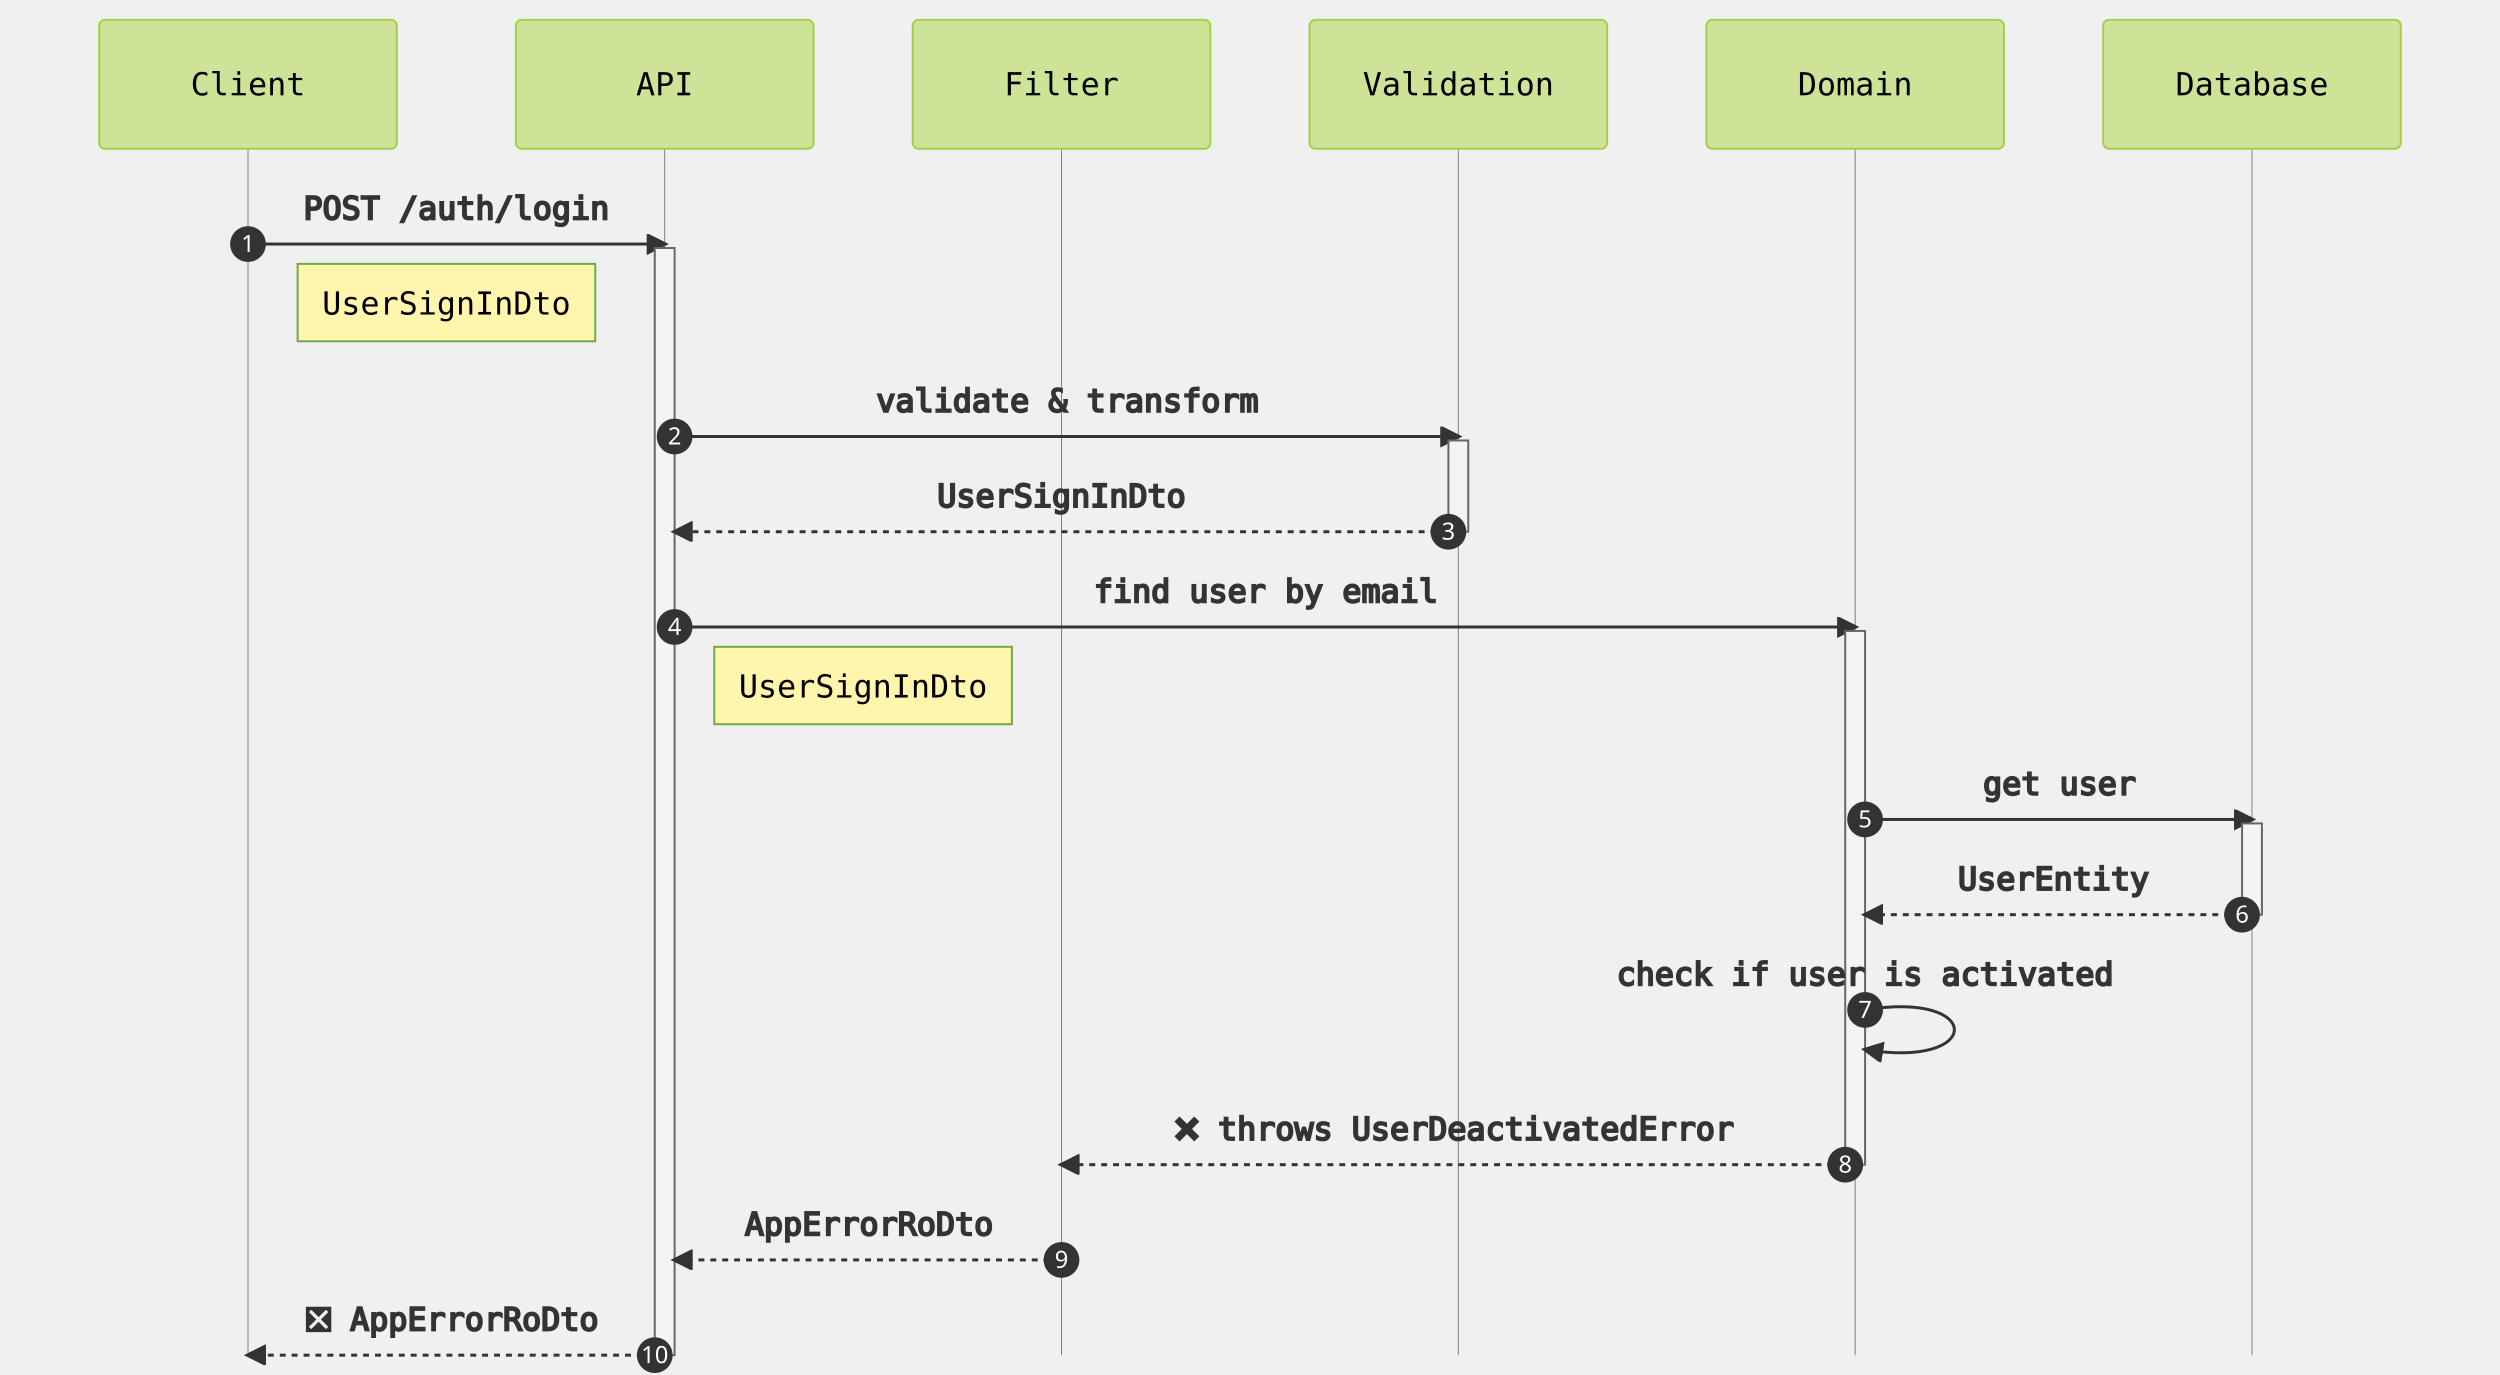
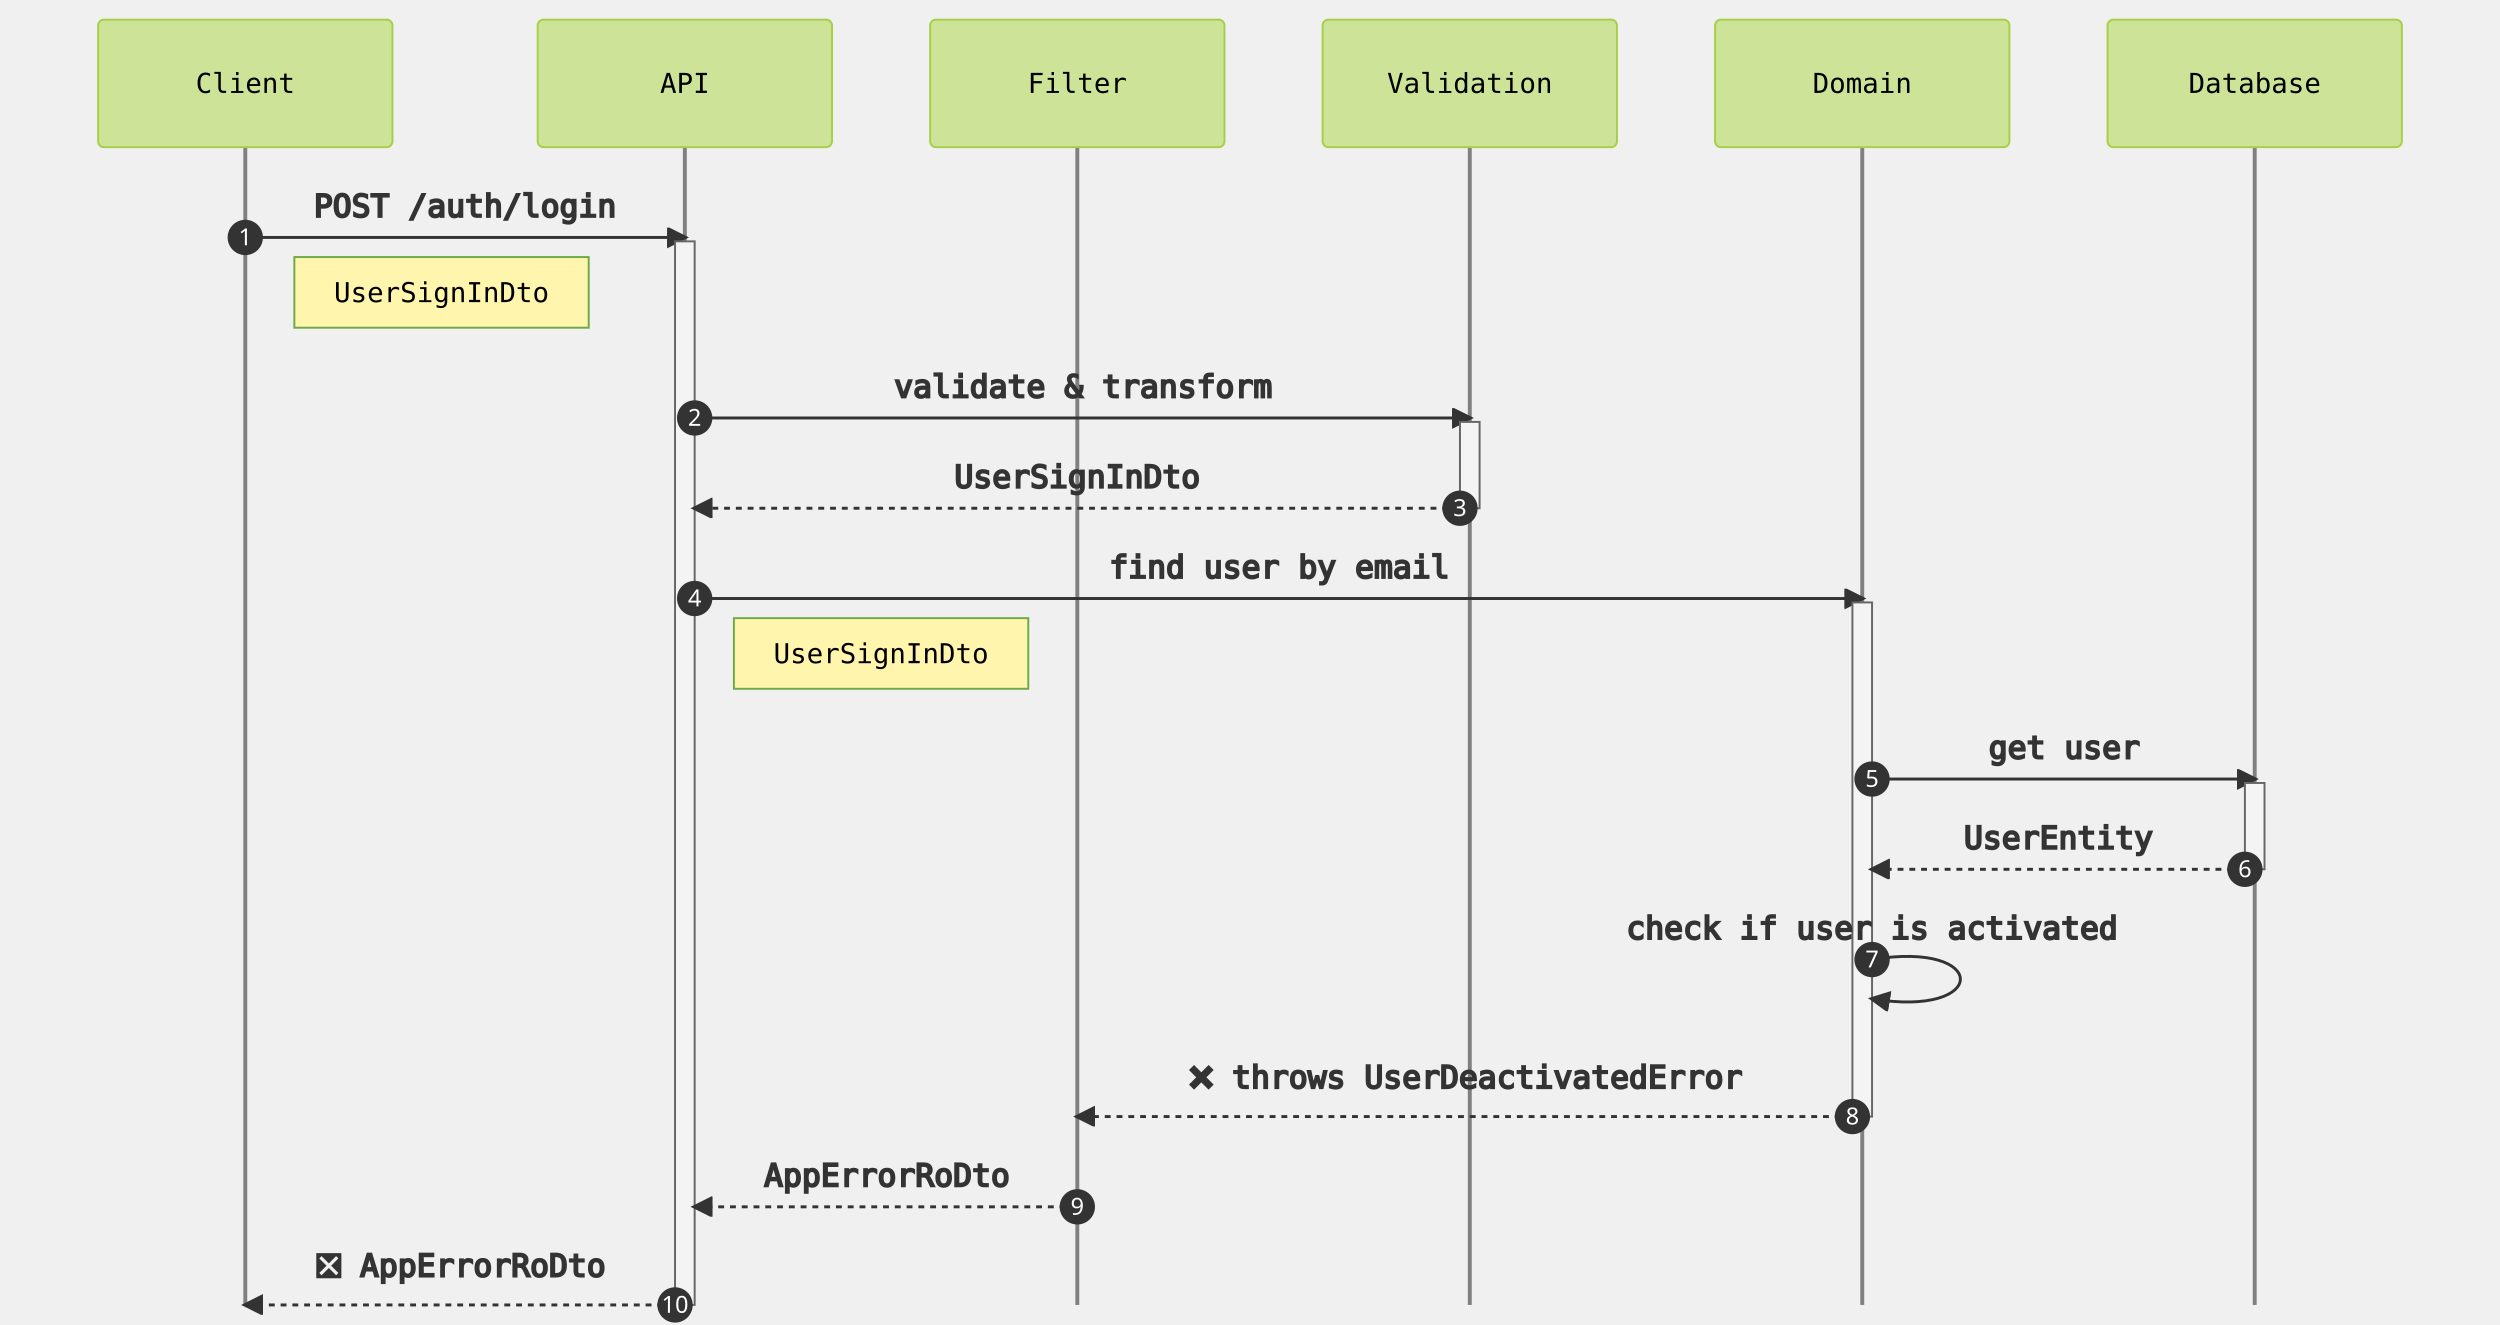
- <svg xmlns="http://www.w3.org/2000/svg" id="mermaid-1614482794141" width="100%" height="693" style="max-width: 1260px;" viewBox="-50 -10 1260 693">
-   <style>#mermaid-1614482794141{font-family:"trebuchet ms",verdana,arial,sans-serif;font-size:16px;fill:#000000;}#mermaid-1614482794141 .error-icon{fill:#552222;}#mermaid-1614482794141 .error-text{fill:#552222;stroke:#552222;}#mermaid-1614482794141 .edge-thickness-normal{stroke-width:2px;}#mermaid-1614482794141 .edge-thickness-thick{stroke-width:3.5px;}#mermaid-1614482794141 .edge-pattern-solid{stroke-dasharray:0;}#mermaid-1614482794141 .edge-pattern-dashed{stroke-dasharray:3;}#mermaid-1614482794141 .edge-pattern-dotted{stroke-dasharray:2;}#mermaid-1614482794141 .marker{fill:#000000;stroke:#000000;}#mermaid-1614482794141 .marker.cross{stroke:#000000;}#mermaid-1614482794141 svg{font-family:"trebuchet ms",verdana,arial,sans-serif;font-size:16px;}#mermaid-1614482794141 .actor{stroke:hsl(78.158,58.462%,54.51%);fill:#cde498;}#mermaid-1614482794141 text.actor &gt; tspan{fill:black;stroke:none;}#mermaid-1614482794141 .actor-line{stroke:grey;}#mermaid-1614482794141 .messageLine0{stroke-width:1.5;stroke-dasharray:none;stroke:#333;}#mermaid-1614482794141 .messageLine1{stroke-width:1.5;stroke-dasharray:2,2;stroke:#333;}#mermaid-1614482794141 #arrowhead path{fill:#333;stroke:#333;}#mermaid-1614482794141 .sequenceNumber{fill:white;}#mermaid-1614482794141 #sequencenumber{fill:#333;}#mermaid-1614482794141 #crosshead path{fill:#333;stroke:#333;}#mermaid-1614482794141 .messageText{fill:#333;stroke:#333;}#mermaid-1614482794141 .labelBox{stroke:#326932;fill:#cde498;}#mermaid-1614482794141 .labelText,#mermaid-1614482794141 .labelText &gt; tspan{fill:black;stroke:none;}#mermaid-1614482794141 .loopText,#mermaid-1614482794141 .loopText &gt; tspan{fill:black;stroke:none;}#mermaid-1614482794141 .loopLine{stroke-width:2px;stroke-dasharray:2,2;stroke:#326932;fill:#326932;}#mermaid-1614482794141 .note{stroke:#6eaa49;fill:#fff5ad;}#mermaid-1614482794141 .noteText,#mermaid-1614482794141 .noteText &gt; tspan{fill:black;stroke:none;}#mermaid-1614482794141 .activation0{fill:#f4f4f4;stroke:#666;}#mermaid-1614482794141 .activation1{fill:#f4f4f4;stroke:#666;}#mermaid-1614482794141 .activation2{fill:#f4f4f4;stroke:#666;}#mermaid-1614482794141:root{--mermaid-font-family:"trebuchet ms",verdana,arial,sans-serif;}#mermaid-1614482794141 sequence{fill:apa;}</style>
+ <svg xmlns="http://www.w3.org/2000/svg" id="mermaid-1645375568170" width="100%" height="675" style="max-width: 1274px; background-color: white;" viewBox="-50 -10 1274 675">
+   <style>#mermaid-1645375568170 {font-family:"trebuchet ms",verdana,arial,sans-serif;font-size:16px;fill:#000000;}#mermaid-1645375568170 .error-icon{fill:#552222;}#mermaid-1645375568170 .error-text{fill:#552222;stroke:#552222;}#mermaid-1645375568170 .edge-thickness-normal{stroke-width:2px;}#mermaid-1645375568170 .edge-thickness-thick{stroke-width:3.5px;}#mermaid-1645375568170 .edge-pattern-solid{stroke-dasharray:0;}#mermaid-1645375568170 .edge-pattern-dashed{stroke-dasharray:3;}#mermaid-1645375568170 .edge-pattern-dotted{stroke-dasharray:2;}#mermaid-1645375568170 .marker{fill:#000000;stroke:#000000;}#mermaid-1645375568170 .marker.cross{stroke:#000000;}#mermaid-1645375568170 svg{font-family:"trebuchet ms",verdana,arial,sans-serif;font-size:16px;}#mermaid-1645375568170 .actor{stroke:hsl(78.158, 58.462%, 54.51%);fill:#cde498;}#mermaid-1645375568170 text.actor&gt;tspan{fill:black;stroke:none;}#mermaid-1645375568170 .actor-line{stroke:grey;}#mermaid-1645375568170 .messageLine0{stroke-width:1.5;stroke-dasharray:none;stroke:#333;}#mermaid-1645375568170 .messageLine1{stroke-width:1.5;stroke-dasharray:2,2;stroke:#333;}#mermaid-1645375568170 #arrowhead path{fill:#333;stroke:#333;}#mermaid-1645375568170 .sequenceNumber{fill:white;}#mermaid-1645375568170 #sequencenumber{fill:#333;}#mermaid-1645375568170 #crosshead path{fill:#333;stroke:#333;}#mermaid-1645375568170 .messageText{fill:#333;stroke:#333;}#mermaid-1645375568170 .labelBox{stroke:#326932;fill:#cde498;}#mermaid-1645375568170 .labelText,#mermaid-1645375568170 .labelText&gt;tspan{fill:black;stroke:none;}#mermaid-1645375568170 .loopText,#mermaid-1645375568170 .loopText&gt;tspan{fill:black;stroke:none;}#mermaid-1645375568170 .loopLine{stroke-width:2px;stroke-dasharray:2,2;stroke:#326932;fill:#326932;}#mermaid-1645375568170 .note{stroke:#6eaa49;fill:#fff5ad;}#mermaid-1645375568170 .noteText,#mermaid-1645375568170 .noteText&gt;tspan{fill:black;stroke:none;}#mermaid-1645375568170 .activation0{fill:#f4f4f4;stroke:#666;}#mermaid-1645375568170 .activation1{fill:#f4f4f4;stroke:#666;}#mermaid-1645375568170 .activation2{fill:#f4f4f4;stroke:#666;}#mermaid-1645375568170 .actorPopupMenu{position:absolute;}#mermaid-1645375568170 .actorPopupMenuPanel{position:absolute;fill:#cde498;box-shadow:0px 8px 16px 0px rgba(0,0,0,0.2);filter:drop-shadow(3px 5px 2px rgb(0 0 0 / 0.4));}#mermaid-1645375568170 .actor-man line{stroke:hsl(78.158, 58.462%, 54.51%);fill:#cde498;}#mermaid-1645375568170 .actor-man circle,#mermaid-1645375568170 line{stroke:hsl(78.158, 58.462%, 54.51%);fill:#cde498;stroke-width:2px;}#mermaid-1645375568170 :root{--mermaid-font-family:"trebuchet ms",verdana,arial,sans-serif;}</style>
  <g />
+   <defs>
+     <symbol id="computer" width="24" height="24">
+       <path transform="scale(.5)" d="M2 2v13h20v-13h-20zm18 11h-16v-9h16v9zm-10.228 6l.466-1h3.524l.467 1h-4.457zm14.228 3h-24l2-6h2.104l-1.33 4h18.45l-1.297-4h2.073l2 6zm-5-10h-14v-7h14v7z" />
+     </symbol>
+   </defs>
+   <defs>
+     <symbol id="database" fill-rule="evenodd" clip-rule="evenodd">
+       <path transform="scale(.5)" d="M12.258.001l.256.004.255.005.253.008.251.01.249.012.247.015.246.016.242.019.241.02.239.023.236.024.233.027.231.028.229.031.225.032.223.034.22.036.217.038.214.04.211.041.208.043.205.045.201.046.198.048.194.05.191.051.187.053.183.054.18.056.175.057.172.059.168.06.163.061.16.063.155.064.15.066.074.033.073.033.071.034.07.034.069.035.068.035.067.035.066.035.064.036.064.036.062.036.06.036.06.037.058.037.058.037.055.038.055.038.053.038.052.038.051.039.05.039.048.039.047.039.045.04.044.04.043.04.041.04.04.041.039.041.037.041.036.041.034.041.033.042.032.042.03.042.029.042.027.042.026.043.024.043.023.043.021.043.02.043.018.044.017.043.015.044.013.044.012.044.011.045.009.044.007.045.006.045.004.045.002.045.001.045v17l-.001.045-.002.045-.004.045-.006.045-.007.045-.009.044-.011.045-.012.044-.013.044-.015.044-.017.043-.018.044-.02.043-.021.043-.023.043-.024.043-.026.043-.027.042-.029.042-.03.042-.032.042-.033.042-.034.041-.036.041-.037.041-.039.041-.04.041-.041.04-.043.04-.044.04-.045.04-.047.039-.048.039-.05.039-.051.039-.052.038-.053.038-.055.038-.055.038-.058.037-.058.037-.06.037-.06.036-.062.036-.064.036-.064.036-.066.035-.067.035-.068.035-.069.035-.07.034-.071.034-.073.033-.074.033-.15.066-.155.064-.16.063-.163.061-.168.06-.172.059-.175.057-.18.056-.183.054-.187.053-.191.051-.194.05-.198.048-.201.046-.205.045-.208.043-.211.041-.214.04-.217.038-.22.036-.223.034-.225.032-.229.031-.231.028-.233.027-.236.024-.239.023-.241.02-.242.019-.246.016-.247.015-.249.012-.251.01-.253.008-.255.005-.256.004-.258.001-.258-.001-.256-.004-.255-.005-.253-.008-.251-.01-.249-.012-.247-.015-.245-.016-.243-.019-.241-.02-.238-.023-.236-.024-.234-.027-.231-.028-.228-.031-.226-.032-.223-.034-.22-.036-.217-.038-.214-.04-.211-.041-.208-.043-.204-.045-.201-.046-.198-.048-.195-.05-.19-.051-.187-.053-.184-.054-.179-.056-.176-.057-.172-.059-.167-.06-.164-.061-.159-.063-.155-.064-.151-.066-.074-.033-.072-.033-.072-.034-.07-.034-.069-.035-.068-.035-.067-.035-.066-.035-.064-.036-.063-.036-.062-.036-.061-.036-.06-.037-.058-.037-.057-.037-.056-.038-.055-.038-.053-.038-.052-.038-.051-.039-.049-.039-.049-.039-.046-.039-.046-.04-.044-.04-.043-.04-.041-.04-.04-.041-.039-.041-.037-.041-.036-.041-.034-.041-.033-.042-.032-.042-.03-.042-.029-.042-.027-.042-.026-.043-.024-.043-.023-.043-.021-.043-.02-.043-.018-.044-.017-.043-.015-.044-.013-.044-.012-.044-.011-.045-.009-.044-.007-.045-.006-.045-.004-.045-.002-.045-.001-.045v-17l.001-.045.002-.045.004-.045.006-.045.007-.045.009-.044.011-.045.012-.044.013-.044.015-.044.017-.043.018-.044.02-.043.021-.043.023-.043.024-.043.026-.043.027-.042.029-.042.03-.042.032-.042.033-.042.034-.041.036-.041.037-.041.039-.041.04-.041.041-.04.043-.04.044-.04.046-.04.046-.039.049-.039.049-.039.051-.039.052-.038.053-.038.055-.038.056-.038.057-.037.058-.037.06-.037.061-.036.062-.036.063-.036.064-.036.066-.035.067-.035.068-.035.069-.035.07-.034.072-.034.072-.033.074-.033.151-.066.155-.064.159-.063.164-.061.167-.06.172-.059.176-.057.179-.056.184-.054.187-.053.19-.051.195-.05.198-.048.201-.046.204-.045.208-.043.211-.041.214-.04.217-.038.22-.036.223-.034.226-.032.228-.031.231-.028.234-.027.236-.024.238-.023.241-.02.243-.019.245-.016.247-.015.249-.012.251-.01.253-.008.255-.005.256-.004.258-.001.258.001zm-9.258 20.499v.01l.001.021.003.021.004.022.005.021.006.022.007.022.009.023.01.022.011.023.012.023.013.023.015.023.016.024.017.023.018.024.019.024.021.024.022.025.023.024.024.025.052.049.056.05.061.051.066.051.07.051.075.051.079.052.084.052.088.052.092.052.097.052.102.051.105.052.11.052.114.051.119.051.123.051.127.05.131.05.135.05.139.048.144.049.147.047.152.047.155.047.16.045.163.045.167.043.171.043.176.041.178.041.183.039.187.039.19.037.194.035.197.035.202.033.204.031.209.03.212.029.216.027.219.025.222.024.226.021.23.02.233.018.236.016.24.015.243.012.246.01.249.008.253.005.256.004.259.001.26-.001.257-.004.254-.005.25-.008.247-.011.244-.012.241-.014.237-.016.233-.018.231-.021.226-.021.224-.024.22-.026.216-.027.212-.028.21-.031.205-.031.202-.034.198-.034.194-.036.191-.037.187-.039.183-.04.179-.04.175-.042.172-.043.168-.044.163-.045.16-.046.155-.046.152-.047.148-.048.143-.049.139-.049.136-.05.131-.05.126-.05.123-.051.118-.052.114-.051.11-.052.106-.052.101-.052.096-.052.092-.052.088-.053.083-.051.079-.052.074-.052.07-.051.065-.051.06-.051.056-.05.051-.05.023-.024.023-.025.021-.024.02-.024.019-.024.018-.024.017-.024.015-.023.014-.024.013-.023.012-.023.01-.023.01-.022.008-.022.006-.022.006-.022.004-.022.004-.021.001-.021.001-.021v-4.127l-.077.055-.08.053-.083.054-.085.053-.087.052-.09.052-.093.051-.095.05-.097.05-.1.049-.102.049-.105.048-.106.047-.109.047-.111.046-.114.045-.115.045-.118.044-.12.043-.122.042-.124.042-.126.041-.128.04-.13.04-.132.038-.134.038-.135.037-.138.037-.139.035-.142.035-.143.034-.144.033-.147.032-.148.031-.15.03-.151.03-.153.029-.154.027-.156.027-.158.026-.159.025-.161.024-.162.023-.163.022-.165.021-.166.02-.167.019-.169.018-.169.017-.171.016-.173.015-.173.014-.175.013-.175.012-.177.011-.178.01-.179.008-.179.008-.181.006-.182.005-.182.004-.184.003-.184.002h-.37l-.184-.002-.184-.003-.182-.004-.182-.005-.181-.006-.179-.008-.179-.008-.178-.01-.176-.011-.176-.012-.175-.013-.173-.014-.172-.015-.171-.016-.17-.017-.169-.018-.167-.019-.166-.02-.165-.021-.163-.022-.162-.023-.161-.024-.159-.025-.157-.026-.156-.027-.155-.027-.153-.029-.151-.03-.15-.03-.148-.031-.146-.032-.145-.033-.143-.034-.141-.035-.14-.035-.137-.037-.136-.037-.134-.038-.132-.038-.13-.04-.128-.04-.126-.041-.124-.042-.122-.042-.12-.044-.117-.043-.116-.045-.113-.045-.112-.046-.109-.047-.106-.047-.105-.048-.102-.049-.1-.049-.097-.05-.095-.05-.093-.052-.09-.051-.087-.052-.085-.053-.083-.054-.08-.054-.077-.054v4.127zm0-5.654v.011l.001.021.003.021.004.021.005.022.006.022.007.022.009.022.01.022.011.023.012.023.013.023.015.024.016.023.017.024.018.024.019.024.021.024.022.024.023.025.024.024.052.05.056.05.061.05.066.051.07.051.075.052.079.051.084.052.088.052.092.052.097.052.102.052.105.052.11.051.114.051.119.052.123.05.127.051.131.05.135.049.139.049.144.048.147.048.152.047.155.046.16.045.163.045.167.044.171.042.176.042.178.04.183.04.187.038.19.037.194.036.197.034.202.033.204.032.209.03.212.028.216.027.219.025.222.024.226.022.23.02.233.018.236.016.24.014.243.012.246.01.249.008.253.006.256.003.259.001.26-.001.257-.003.254-.006.25-.008.247-.01.244-.012.241-.015.237-.016.233-.018.231-.02.226-.022.224-.024.22-.025.216-.027.212-.029.21-.03.205-.032.202-.033.198-.035.194-.036.191-.037.187-.039.183-.039.179-.041.175-.042.172-.043.168-.044.163-.045.16-.045.155-.047.152-.047.148-.048.143-.048.139-.05.136-.049.131-.05.126-.051.123-.051.118-.051.114-.052.11-.052.106-.052.101-.052.096-.052.092-.052.088-.052.083-.052.079-.052.074-.051.07-.052.065-.051.06-.05.056-.051.051-.049.023-.025.023-.024.021-.025.02-.024.019-.024.018-.024.017-.024.015-.023.014-.023.013-.024.012-.022.01-.023.01-.023.008-.022.006-.022.006-.022.004-.021.004-.022.001-.021.001-.021v-4.139l-.077.054-.08.054-.083.054-.085.052-.087.053-.09.051-.093.051-.095.051-.097.05-.1.049-.102.049-.105.048-.106.047-.109.047-.111.046-.114.045-.115.044-.118.044-.12.044-.122.042-.124.042-.126.041-.128.04-.13.039-.132.039-.134.038-.135.037-.138.036-.139.036-.142.035-.143.033-.144.033-.147.033-.148.031-.15.03-.151.03-.153.028-.154.028-.156.027-.158.026-.159.025-.161.024-.162.023-.163.022-.165.021-.166.02-.167.019-.169.018-.169.017-.171.016-.173.015-.173.014-.175.013-.175.012-.177.011-.178.009-.179.009-.179.007-.181.007-.182.005-.182.004-.184.003-.184.002h-.37l-.184-.002-.184-.003-.182-.004-.182-.005-.181-.007-.179-.007-.179-.009-.178-.009-.176-.011-.176-.012-.175-.013-.173-.014-.172-.015-.171-.016-.17-.017-.169-.018-.167-.019-.166-.02-.165-.021-.163-.022-.162-.023-.161-.024-.159-.025-.157-.026-.156-.027-.155-.028-.153-.028-.151-.03-.15-.03-.148-.031-.146-.033-.145-.033-.143-.033-.141-.035-.14-.036-.137-.036-.136-.037-.134-.038-.132-.039-.13-.039-.128-.04-.126-.041-.124-.042-.122-.043-.12-.043-.117-.044-.116-.044-.113-.046-.112-.046-.109-.046-.106-.047-.105-.048-.102-.049-.1-.049-.097-.05-.095-.051-.093-.051-.09-.051-.087-.053-.085-.052-.083-.054-.08-.054-.077-.054v4.139zm0-5.666v.011l.001.02.003.022.004.021.005.022.006.021.007.022.009.023.01.022.011.023.012.023.013.023.015.023.016.024.017.024.018.023.019.024.021.025.022.024.023.024.024.025.052.05.056.05.061.05.066.051.07.051.075.052.079.051.084.052.088.052.092.052.097.052.102.052.105.051.11.052.114.051.119.051.123.051.127.05.131.05.135.05.139.049.144.048.147.048.152.047.155.046.16.045.163.045.167.043.171.043.176.042.178.04.183.04.187.038.19.037.194.036.197.034.202.033.204.032.209.03.212.028.216.027.219.025.222.024.226.021.23.02.233.018.236.017.24.014.243.012.246.01.249.008.253.006.256.003.259.001.26-.001.257-.003.254-.006.25-.008.247-.01.244-.013.241-.014.237-.016.233-.018.231-.02.226-.022.224-.024.22-.025.216-.027.212-.029.21-.03.205-.032.202-.033.198-.035.194-.036.191-.037.187-.039.183-.039.179-.041.175-.042.172-.043.168-.044.163-.045.16-.045.155-.047.152-.047.148-.048.143-.049.139-.049.136-.049.131-.051.126-.05.123-.051.118-.052.114-.051.11-.052.106-.052.101-.052.096-.052.092-.052.088-.052.083-.052.079-.052.074-.052.07-.051.065-.051.06-.051.056-.05.051-.049.023-.025.023-.025.021-.024.02-.024.019-.024.018-.024.017-.024.015-.023.014-.024.013-.023.012-.023.01-.022.01-.023.008-.022.006-.022.006-.022.004-.022.004-.021.001-.021.001-.021v-4.153l-.077.054-.08.054-.083.053-.085.053-.087.053-.09.051-.093.051-.095.051-.097.05-.1.049-.102.048-.105.048-.106.048-.109.046-.111.046-.114.046-.115.044-.118.044-.12.043-.122.043-.124.042-.126.041-.128.04-.13.039-.132.039-.134.038-.135.037-.138.036-.139.036-.142.034-.143.034-.144.033-.147.032-.148.032-.15.03-.151.03-.153.028-.154.028-.156.027-.158.026-.159.024-.161.024-.162.023-.163.023-.165.021-.166.02-.167.019-.169.018-.169.017-.171.016-.173.015-.173.014-.175.013-.175.012-.177.01-.178.01-.179.009-.179.007-.181.006-.182.006-.182.004-.184.003-.184.001-.185.001-.185-.001-.184-.001-.184-.003-.182-.004-.182-.006-.181-.006-.179-.007-.179-.009-.178-.01-.176-.01-.176-.012-.175-.013-.173-.014-.172-.015-.171-.016-.17-.017-.169-.018-.167-.019-.166-.02-.165-.021-.163-.023-.162-.023-.161-.024-.159-.024-.157-.026-.156-.027-.155-.028-.153-.028-.151-.03-.15-.03-.148-.032-.146-.032-.145-.033-.143-.034-.141-.034-.14-.036-.137-.036-.136-.037-.134-.038-.132-.039-.13-.039-.128-.041-.126-.041-.124-.041-.122-.043-.12-.043-.117-.044-.116-.044-.113-.046-.112-.046-.109-.046-.106-.048-.105-.048-.102-.048-.1-.05-.097-.049-.095-.051-.093-.051-.09-.052-.087-.052-.085-.053-.083-.053-.08-.054-.077-.054v4.153zm8.74-8.179l-.257.004-.254.005-.25.008-.247.011-.244.012-.241.014-.237.016-.233.018-.231.021-.226.022-.224.023-.22.026-.216.027-.212.028-.21.031-.205.032-.202.033-.198.034-.194.036-.191.038-.187.038-.183.04-.179.041-.175.042-.172.043-.168.043-.163.045-.16.046-.155.046-.152.048-.148.048-.143.048-.139.049-.136.05-.131.05-.126.051-.123.051-.118.051-.114.052-.11.052-.106.052-.101.052-.096.052-.092.052-.088.052-.083.052-.079.052-.074.051-.07.052-.065.051-.06.05-.056.05-.051.05-.023.025-.023.024-.021.024-.02.025-.019.024-.018.024-.017.023-.015.024-.014.023-.013.023-.012.023-.01.023-.01.022-.008.022-.006.023-.006.021-.004.022-.004.021-.001.021-.001.021.001.021.001.021.004.021.004.022.006.021.006.023.008.022.01.022.01.023.012.023.013.023.014.023.015.024.017.023.018.024.019.024.02.025.021.024.023.024.023.025.051.05.056.05.06.05.065.051.07.052.074.051.079.052.083.052.088.052.092.052.096.052.101.052.106.052.11.052.114.052.118.051.123.051.126.051.131.05.136.05.139.049.143.048.148.048.152.048.155.046.16.046.163.045.168.043.172.043.175.042.179.041.183.04.187.038.191.038.194.036.198.034.202.033.205.032.21.031.212.028.216.027.22.026.224.023.226.022.231.021.233.018.237.016.241.014.244.012.247.011.25.008.254.005.257.004.26.001.26-.001.257-.004.254-.005.25-.008.247-.011.244-.012.241-.014.237-.016.233-.018.231-.021.226-.022.224-.023.22-.026.216-.027.212-.028.21-.031.205-.032.202-.033.198-.034.194-.036.191-.038.187-.038.183-.04.179-.041.175-.042.172-.043.168-.043.163-.045.16-.046.155-.046.152-.048.148-.048.143-.048.139-.049.136-.05.131-.05.126-.051.123-.051.118-.051.114-.052.11-.052.106-.052.101-.052.096-.052.092-.052.088-.052.083-.052.079-.052.074-.051.07-.052.065-.051.06-.05.056-.05.051-.05.023-.025.023-.024.021-.024.02-.025.019-.024.018-.024.017-.023.015-.024.014-.023.013-.023.012-.023.01-.023.01-.022.008-.022.006-.023.006-.021.004-.022.004-.021.001-.021.001-.021-.001-.021-.001-.021-.004-.021-.004-.022-.006-.021-.006-.023-.008-.022-.01-.022-.01-.023-.012-.023-.013-.023-.014-.023-.015-.024-.017-.023-.018-.024-.019-.024-.02-.025-.021-.024-.023-.024-.023-.025-.051-.05-.056-.05-.06-.05-.065-.051-.07-.052-.074-.051-.079-.052-.083-.052-.088-.052-.092-.052-.096-.052-.101-.052-.106-.052-.11-.052-.114-.052-.118-.051-.123-.051-.126-.051-.131-.05-.136-.05-.139-.049-.143-.048-.148-.048-.152-.048-.155-.046-.16-.046-.163-.045-.168-.043-.172-.043-.175-.042-.179-.041-.183-.04-.187-.038-.191-.038-.194-.036-.198-.034-.202-.033-.205-.032-.21-.031-.212-.028-.216-.027-.22-.026-.224-.023-.226-.022-.231-.021-.233-.018-.237-.016-.241-.014-.244-.012-.247-.011-.25-.008-.254-.005-.257-.004-.26-.001-.26.001z" />
+     </symbol>
+   </defs>
+   <defs>
+     <symbol id="clock" width="24" height="24">
+       <path transform="scale(.5)" d="M12 2c5.514 0 10 4.486 10 10s-4.486 10-10 10-10-4.486-10-10 4.486-10 10-10zm0-2c-6.627 0-12 5.373-12 12s5.373 12 12 12 12-5.373 12-12-5.373-12-12-12zm5.848 12.459c.202.038.202.333.001.372-1.907.361-6.045 1.111-6.547 1.111-.719 0-1.301-.582-1.301-1.301 0-.512.77-5.447 1.125-7.445.034-.192.312-.181.343.014l.985 6.238 5.394 1.011z" />
+     </symbol>
+   </defs>
  <g>
-     <line id="actor2698" x1="75" y1="5" x2="75" y2="673" class="actor-line" stroke-width="0.5px" stroke="#999" />
-     <rect x="0" y="0" fill="#eaeaea" stroke="#666" width="150" height="65" rx="3" ry="3" class="actor" />
-     <text x="75" y="32.5" style="text-anchor: middle; font-weight: 400; font-family: monospace;" dominant-baseline="central" alignment-baseline="central" class="actor">
-       <tspan x="75" dy="0">Client</tspan>
-     </text>
+     <line id="actor0" x1="75" y1="5" x2="75" y2="655" class="actor-line" stroke-width="0.5px" stroke="#999" />
+     <g id="root-0">
+       <rect x="0" y="0" fill="#eaeaea" stroke="#666" width="150" height="65" rx="3" ry="3" class="actor" />
+       <text x="75" y="32.5" dominant-baseline="central" alignment-baseline="central" class="actor" style="text-anchor: middle; font-size: 14px; font-weight: 400; font-family: monospace;">
+         <tspan x="75" dy="0">Client</tspan>
+       </text>
+     </g>
  </g>
  <g>
-     <line id="actor2699" x1="285" y1="5" x2="285" y2="673" class="actor-line" stroke-width="0.5px" stroke="#999" />
-     <rect x="210" y="0" fill="#eaeaea" stroke="#666" width="150" height="65" rx="3" ry="3" class="actor" />
-     <text x="285" y="32.5" style="text-anchor: middle; font-weight: 400; font-family: monospace;" dominant-baseline="central" alignment-baseline="central" class="actor">
-       <tspan x="285" dy="0">API</tspan>
-     </text>
+     <line id="actor1" x1="299" y1="5" x2="299" y2="655" class="actor-line" stroke-width="0.5px" stroke="#999" />
+     <g id="root-1">
+       <rect x="224" y="0" fill="#eaeaea" stroke="#666" width="150" height="65" rx="3" ry="3" class="actor" />
+       <text x="299" y="32.5" dominant-baseline="central" alignment-baseline="central" class="actor" style="text-anchor: middle; font-size: 14px; font-weight: 400; font-family: monospace;">
+         <tspan x="299" dy="0">API</tspan>
+       </text>
+     </g>
  </g>
  <g>
-     <line id="actor2700" x1="485" y1="5" x2="485" y2="673" class="actor-line" stroke-width="0.5px" stroke="#999" />
-     <rect x="410" y="0" fill="#eaeaea" stroke="#666" width="150" height="65" rx="3" ry="3" class="actor" />
-     <text x="485" y="32.5" style="text-anchor: middle; font-weight: 400; font-family: monospace;" dominant-baseline="central" alignment-baseline="central" class="actor">
-       <tspan x="485" dy="0">Filter</tspan>
-     </text>
+     <line id="actor2" x1="499" y1="5" x2="499" y2="655" class="actor-line" stroke-width="0.5px" stroke="#999" />
+     <g id="root-2">
+       <rect x="424" y="0" fill="#eaeaea" stroke="#666" width="150" height="65" rx="3" ry="3" class="actor" />
+       <text x="499" y="32.5" dominant-baseline="central" alignment-baseline="central" class="actor" style="text-anchor: middle; font-size: 14px; font-weight: 400; font-family: monospace;">
+         <tspan x="499" dy="0">Filter</tspan>
+       </text>
+     </g>
  </g>
  <g>
-     <line id="actor2701" x1="685" y1="5" x2="685" y2="673" class="actor-line" stroke-width="0.5px" stroke="#999" />
-     <rect x="610" y="0" fill="#eaeaea" stroke="#666" width="150" height="65" rx="3" ry="3" class="actor" />
-     <text x="685" y="32.5" style="text-anchor: middle; font-weight: 400; font-family: monospace;" dominant-baseline="central" alignment-baseline="central" class="actor">
-       <tspan x="685" dy="0">Validation</tspan>
-     </text>
+     <line id="actor3" x1="699" y1="5" x2="699" y2="655" class="actor-line" stroke-width="0.5px" stroke="#999" />
+     <g id="root-3">
+       <rect x="624" y="0" fill="#eaeaea" stroke="#666" width="150" height="65" rx="3" ry="3" class="actor" />
+       <text x="699" y="32.5" dominant-baseline="central" alignment-baseline="central" class="actor" style="text-anchor: middle; font-size: 14px; font-weight: 400; font-family: monospace;">
+         <tspan x="699" dy="0">Validation</tspan>
+       </text>
+     </g>
  </g>
  <g>
-     <line id="actor2702" x1="885" y1="5" x2="885" y2="673" class="actor-line" stroke-width="0.5px" stroke="#999" />
-     <rect x="810" y="0" fill="#eaeaea" stroke="#666" width="150" height="65" rx="3" ry="3" class="actor" />
-     <text x="885" y="32.5" style="text-anchor: middle; font-weight: 400; font-family: monospace;" dominant-baseline="central" alignment-baseline="central" class="actor">
-       <tspan x="885" dy="0">Domain</tspan>
-     </text>
+     <line id="actor4" x1="899" y1="5" x2="899" y2="655" class="actor-line" stroke-width="0.5px" stroke="#999" />
+     <g id="root-4">
+       <rect x="824" y="0" fill="#eaeaea" stroke="#666" width="150" height="65" rx="3" ry="3" class="actor" />
+       <text x="899" y="32.5" dominant-baseline="central" alignment-baseline="central" class="actor" style="text-anchor: middle; font-size: 14px; font-weight: 400; font-family: monospace;">
+         <tspan x="899" dy="0">Domain</tspan>
+       </text>
+     </g>
  </g>
  <g>
-     <line id="actor2703" x1="1085" y1="5" x2="1085" y2="673" class="actor-line" stroke-width="0.5px" stroke="#999" />
-     <rect x="1010" y="0" fill="#eaeaea" stroke="#666" width="150" height="65" rx="3" ry="3" class="actor" />
-     <text x="1085" y="32.5" style="text-anchor: middle; font-weight: 400; font-family: monospace;" dominant-baseline="central" alignment-baseline="central" class="actor">
-       <tspan x="1085" dy="0">Database</tspan>
-     </text>
+     <line id="actor5" x1="1099" y1="5" x2="1099" y2="655" class="actor-line" stroke-width="0.5px" stroke="#999" />
+     <g id="root-5">
+       <rect x="1024" y="0" fill="#eaeaea" stroke="#666" width="150" height="65" rx="3" ry="3" class="actor" />
+       <text x="1099" y="32.5" dominant-baseline="central" alignment-baseline="central" class="actor" style="text-anchor: middle; font-size: 14px; font-weight: 400; font-family: monospace;">
+         <tspan x="1099" dy="0">Database</tspan>
+       </text>
+     </g>
  </g>
  <defs>
    <marker id="arrowhead" refX="9" refY="5" markerUnits="userSpaceOnUse" markerWidth="12" markerHeight="12" orient="auto">
      <path d="M 0 0 L 10 5 L 0 10 z" />
    </marker>
  </defs>
  <defs>
    <marker id="crosshead" markerWidth="15" markerHeight="8" orient="auto" refX="16" refY="4">
-       <path fill="black" stroke="#000000" style="stroke-dasharray: 0px, 0px;" stroke-width="1px" d="M 9,2 V 6 L16,4 Z" />
-       <path fill="none" stroke="#000000" style="stroke-dasharray: 0px, 0px;" stroke-width="1px" d="M 0,1 L 6,7 M 6,1 L 0,7" />
+       <path fill="black" stroke="#000000" stroke-width="1px" d="M 9,2 V 6 L16,4 Z" style="stroke-dasharray: 0, 0;" />
+       <path fill="none" stroke="#000000" stroke-width="1px" d="M 0,1 L 6,7 M 6,1 L 0,7" style="stroke-dasharray: 0, 0;" />
    </marker>
  </defs>
  <defs>
    <marker id="filled-head" refX="18" refY="7" markerWidth="20" markerHeight="28" orient="auto">
      <path d="M 18,7 L9,13 L14,7 L9,1 Z" />
    </marker>
  </defs>
  <defs>
    <marker id="sequencenumber" refX="15" refY="15" markerWidth="60" markerHeight="40" orient="auto">
      <circle cx="15" cy="15" r="6" />
    </marker>
  </defs>
-   <text x="180" y="80" text-anchor="middle" dominant-baseline="middle" alignment-baseline="middle" style="font-family: monospace; font-weight: 400;" class="messageText" dy="1em">POST /auth/login</text>
-   <line x1="75" y1="113" x2="285" y2="113" class="messageLine0" stroke-width="2" stroke="none" style="fill: none;" marker-end="url(#arrowhead)" marker-start="url(#sequencenumber)" />
-   <text x="75" y="117" font-family="sans-serif" font-size="12px" text-anchor="middle" textLength="16px" class="sequenceNumber">1</text>
+   <text x="187" y="80" text-anchor="middle" dominant-baseline="middle" alignment-baseline="middle" class="messageText" dy="1em" style="font-family: monospace; font-size: 16px; font-weight: 400;">POST /auth/login</text>
+   <line x1="75" y1="111" x2="299" y2="111" class="messageLine0" stroke-width="2" stroke="none" marker-end="url(#arrowhead)" marker-start="url(#sequencenumber)" style="fill: none;" />
+   <text x="75" y="115" font-family="sans-serif" font-size="12px" text-anchor="middle" textLength="16px" class="sequenceNumber">1</text>
  <g>
-     <rect x="280" y="115" fill="#EDF2AE" stroke="#666" width="10" height="558" rx="0" ry="0" class="activation0" />
+     <rect x="294" y="113" fill="#EDF2AE" stroke="#666" width="10" height="542" rx="0" ry="0" class="activation0" />
  </g>
  <g>
-     <rect x="100" y="123" fill="#EDF2AE" stroke="#666" width="150" height="39" rx="0" ry="0" class="note" />
-     <text x="175" y="128" text-anchor="middle" dominant-baseline="middle" alignment-baseline="middle" style="font-family: monospace; font-weight: 400;" class="noteText" dy="1em">
+     <rect x="100" y="121" fill="#EDF2AE" stroke="#666" width="150" height="36" rx="0" ry="0" class="note" />
+     <text x="175" y="126" text-anchor="middle" dominant-baseline="middle" alignment-baseline="middle" class="noteText" dy="1em" style="font-family: monospace; font-size: 14px; font-weight: 400;">
      <tspan x="175">UserSignInDto</tspan>
    </text>
  </g>
-   <text x="488" y="177" text-anchor="middle" dominant-baseline="middle" alignment-baseline="middle" style="font-family: monospace; font-weight: 400;" class="messageText" dy="1em">validate &amp; transform</text>
-   <line x1="290" y1="210" x2="685" y2="210" class="messageLine0" stroke-width="2" stroke="none" style="fill: none;" marker-end="url(#arrowhead)" marker-start="url(#sequencenumber)" />
-   <text x="290" y="214" font-family="sans-serif" font-size="12px" text-anchor="middle" textLength="16px" class="sequenceNumber">2</text>
+   <text x="502" y="172" text-anchor="middle" dominant-baseline="middle" alignment-baseline="middle" class="messageText" dy="1em" style="font-family: monospace; font-size: 16px; font-weight: 400;">validate &amp; transform</text>
+   <line x1="304" y1="203" x2="699" y2="203" class="messageLine0" stroke-width="2" stroke="none" marker-end="url(#arrowhead)" marker-start="url(#sequencenumber)" style="fill: none;" />
+   <text x="304" y="207" font-family="sans-serif" font-size="12px" text-anchor="middle" textLength="16px" class="sequenceNumber">2</text>
  <g>
-     <rect x="680" y="212" fill="#EDF2AE" stroke="#666" width="10" height="46" rx="0" ry="0" class="activation0" />
+     <rect x="694" y="205" fill="#EDF2AE" stroke="#666" width="10" height="44" rx="0" ry="0" class="activation0" />
  </g>
-   <text x="485" y="225" text-anchor="middle" dominant-baseline="middle" alignment-baseline="middle" style="font-family: monospace; font-weight: 400;" class="messageText" dy="1em">UserSignInDto</text>
-   <line x1="680" y1="258" x2="290" y2="258" style="stroke-dasharray: 3px, 3px; fill: none;" class="messageLine1" stroke-width="2" stroke="none" marker-end="url(#arrowhead)" marker-start="url(#sequencenumber)" />
-   <text x="680" y="262" font-family="sans-serif" font-size="12px" text-anchor="middle" textLength="16px" class="sequenceNumber">3</text>
-   <text x="588" y="273" text-anchor="middle" dominant-baseline="middle" alignment-baseline="middle" style="font-family: monospace; font-weight: 400;" class="messageText" dy="1em">find user by email</text>
-   <line x1="290" y1="306" x2="885" y2="306" class="messageLine0" stroke-width="2" stroke="none" style="fill: none;" marker-end="url(#arrowhead)" marker-start="url(#sequencenumber)" />
-   <text x="290" y="310" font-family="sans-serif" font-size="12px" text-anchor="middle" textLength="16px" class="sequenceNumber">4</text>
+   <text x="499" y="218" text-anchor="middle" dominant-baseline="middle" alignment-baseline="middle" class="messageText" dy="1em" style="font-family: monospace; font-size: 16px; font-weight: 400;">UserSignInDto</text>
+   <line x1="694" y1="249" x2="304" y2="249" class="messageLine1" stroke-width="2" stroke="none" marker-end="url(#arrowhead)" marker-start="url(#sequencenumber)" style="stroke-dasharray: 3, 3; fill: none;" />
+   <text x="694" y="253" font-family="sans-serif" font-size="12px" text-anchor="middle" textLength="16px" class="sequenceNumber">3</text>
+   <text x="602" y="264" text-anchor="middle" dominant-baseline="middle" alignment-baseline="middle" class="messageText" dy="1em" style="font-family: monospace; font-size: 16px; font-weight: 400;">find user by email</text>
+   <line x1="304" y1="295" x2="899" y2="295" class="messageLine0" stroke-width="2" stroke="none" marker-end="url(#arrowhead)" marker-start="url(#sequencenumber)" style="fill: none;" />
+   <text x="304" y="299" font-family="sans-serif" font-size="12px" text-anchor="middle" textLength="16px" class="sequenceNumber">4</text>
  <g>
-     <rect x="880" y="308" fill="#EDF2AE" stroke="#666" width="10" height="269" rx="0" ry="0" class="activation0" />
+     <rect x="894" y="297" fill="#EDF2AE" stroke="#666" width="10" height="262" rx="0" ry="0" class="activation0" />
  </g>
  <g>
-     <rect x="310" y="316" fill="#EDF2AE" stroke="#666" width="150" height="39" rx="0" ry="0" class="note" />
-     <text x="385" y="321" text-anchor="middle" dominant-baseline="middle" alignment-baseline="middle" style="font-family: monospace; font-weight: 400;" class="noteText" dy="1em">
-       <tspan x="385">UserSignInDto</tspan>
+     <rect x="324" y="305" fill="#EDF2AE" stroke="#666" width="150" height="36" rx="0" ry="0" class="note" />
+     <text x="399" y="310" text-anchor="middle" dominant-baseline="middle" alignment-baseline="middle" class="noteText" dy="1em" style="font-family: monospace; font-size: 14px; font-weight: 400;">
+       <tspan x="399">UserSignInDto</tspan>
    </text>
  </g>
-   <text x="988" y="370" text-anchor="middle" dominant-baseline="middle" alignment-baseline="middle" style="font-family: monospace; font-weight: 400;" class="messageText" dy="1em">get user</text>
-   <line x1="890" y1="403" x2="1085" y2="403" class="messageLine0" stroke-width="2" stroke="none" style="fill: none;" marker-end="url(#arrowhead)" marker-start="url(#sequencenumber)" />
-   <text x="890" y="407" font-family="sans-serif" font-size="12px" text-anchor="middle" textLength="16px" class="sequenceNumber">5</text>
+   <text x="1002" y="356" text-anchor="middle" dominant-baseline="middle" alignment-baseline="middle" class="messageText" dy="1em" style="font-family: monospace; font-size: 16px; font-weight: 400;">get user</text>
+   <line x1="904" y1="387" x2="1099" y2="387" class="messageLine0" stroke-width="2" stroke="none" marker-end="url(#arrowhead)" marker-start="url(#sequencenumber)" style="fill: none;" />
+   <text x="904" y="391" font-family="sans-serif" font-size="12px" text-anchor="middle" textLength="16px" class="sequenceNumber">5</text>
  <g>
-     <rect x="1080" y="405" fill="#EDF2AE" stroke="#666" width="10" height="46" rx="0" ry="0" class="activation0" />
+     <rect x="1094" y="389" fill="#EDF2AE" stroke="#666" width="10" height="44" rx="0" ry="0" class="activation0" />
  </g>
-   <text x="985" y="418" text-anchor="middle" dominant-baseline="middle" alignment-baseline="middle" style="font-family: monospace; font-weight: 400;" class="messageText" dy="1em">UserEntity</text>
-   <line x1="1080" y1="451" x2="890" y2="451" style="stroke-dasharray: 3px, 3px; fill: none;" class="messageLine1" stroke-width="2" stroke="none" marker-end="url(#arrowhead)" marker-start="url(#sequencenumber)" />
-   <text x="1080" y="455" font-family="sans-serif" font-size="12px" text-anchor="middle" textLength="16px" class="sequenceNumber">6</text>
-   <text x="890" y="466" text-anchor="middle" dominant-baseline="middle" alignment-baseline="middle" style="font-family: monospace; font-weight: 400;" class="messageText" dy="1em">check if user is activated</text>
-   <path d="M 890,499 C 950,489 950,529 890,519" class="messageLine0" stroke-width="2" stroke="none" style="fill: none;" marker-end="url(#arrowhead)" marker-start="url(#sequencenumber)" />
-   <text x="890" y="503" font-family="sans-serif" font-size="12px" text-anchor="middle" textLength="16px" class="sequenceNumber">7</text>
-   <text x="683" y="544" text-anchor="middle" dominant-baseline="middle" alignment-baseline="middle" style="font-family: monospace; font-weight: 400;" class="messageText" dy="1em">❌ throws UserDeactivatedError</text>
-   <line x1="880" y1="577" x2="485" y2="577" style="stroke-dasharray: 3px, 3px; fill: none;" class="messageLine1" stroke-width="2" stroke="none" marker-end="url(#arrowhead)" marker-start="url(#sequencenumber)" />
-   <text x="880" y="581" font-family="sans-serif" font-size="12px" text-anchor="middle" textLength="16px" class="sequenceNumber">8</text>
-   <text x="388" y="592" text-anchor="middle" dominant-baseline="middle" alignment-baseline="middle" style="font-family: monospace; font-weight: 400;" class="messageText" dy="1em">AppErrorRoDto</text>
-   <line x1="485" y1="625" x2="290" y2="625" style="stroke-dasharray: 3px, 3px; fill: none;" class="messageLine1" stroke-width="2" stroke="none" marker-end="url(#arrowhead)" marker-start="url(#sequencenumber)" />
-   <text x="485" y="629" font-family="sans-serif" font-size="12px" text-anchor="middle" textLength="16px" class="sequenceNumber">9</text>
-   <text x="178" y="640" text-anchor="middle" dominant-baseline="middle" alignment-baseline="middle" style="font-family: monospace; font-weight: 400;" class="messageText" dy="1em">❎ AppErrorRoDto</text>
-   <line x1="280" y1="673" x2="75" y2="673" style="stroke-dasharray: 3px, 3px; fill: none;" class="messageLine1" stroke-width="2" stroke="none" marker-end="url(#arrowhead)" marker-start="url(#sequencenumber)" />
-   <text x="280" y="677" font-family="sans-serif" font-size="12px" text-anchor="middle" textLength="16px" class="sequenceNumber">10</text>
+   <text x="999" y="402" text-anchor="middle" dominant-baseline="middle" alignment-baseline="middle" class="messageText" dy="1em" style="font-family: monospace; font-size: 16px; font-weight: 400;">UserEntity</text>
+   <line x1="1094" y1="433" x2="904" y2="433" class="messageLine1" stroke-width="2" stroke="none" marker-end="url(#arrowhead)" marker-start="url(#sequencenumber)" style="stroke-dasharray: 3, 3; fill: none;" />
+   <text x="1094" y="437" font-family="sans-serif" font-size="12px" text-anchor="middle" textLength="16px" class="sequenceNumber">6</text>
+   <text x="904" y="448" text-anchor="middle" dominant-baseline="middle" alignment-baseline="middle" class="messageText" dy="1em" style="font-family: monospace; font-size: 16px; font-weight: 400;">check if user is activated</text>
+   <path d="M 904,479 C 964,469 964,509 904,499" class="messageLine0" stroke-width="2" stroke="none" marker-end="url(#arrowhead)" marker-start="url(#sequencenumber)" style="fill: none;" />
+   <text x="904" y="483" font-family="sans-serif" font-size="12px" text-anchor="middle" textLength="16px" class="sequenceNumber">7</text>
+   <text x="697" y="524" text-anchor="middle" dominant-baseline="middle" alignment-baseline="middle" class="messageText" dy="1em" style="font-family: monospace; font-size: 16px; font-weight: 400;">❌ throws UserDeactivatedError</text>
+   <line x1="894" y1="559" x2="499" y2="559" class="messageLine1" stroke-width="2" stroke="none" marker-end="url(#arrowhead)" marker-start="url(#sequencenumber)" style="stroke-dasharray: 3, 3; fill: none;" />
+   <text x="894" y="563" font-family="sans-serif" font-size="12px" text-anchor="middle" textLength="16px" class="sequenceNumber">8</text>
+   <text x="402" y="574" text-anchor="middle" dominant-baseline="middle" alignment-baseline="middle" class="messageText" dy="1em" style="font-family: monospace; font-size: 16px; font-weight: 400;">AppErrorRoDto</text>
+   <line x1="499" y1="605" x2="304" y2="605" class="messageLine1" stroke-width="2" stroke="none" marker-end="url(#arrowhead)" marker-start="url(#sequencenumber)" style="stroke-dasharray: 3, 3; fill: none;" />
+   <text x="499" y="609" font-family="sans-serif" font-size="12px" text-anchor="middle" textLength="16px" class="sequenceNumber">9</text>
+   <text x="185" y="620" text-anchor="middle" dominant-baseline="middle" alignment-baseline="middle" class="messageText" dy="1em" style="font-family: monospace; font-size: 16px; font-weight: 400;">❎ AppErrorRoDto</text>
+   <line x1="294" y1="655" x2="75" y2="655" class="messageLine1" stroke-width="2" stroke="none" marker-end="url(#arrowhead)" marker-start="url(#sequencenumber)" style="stroke-dasharray: 3, 3; fill: none;" />
+   <text x="294" y="659" font-family="sans-serif" font-size="12px" text-anchor="middle" textLength="16px" class="sequenceNumber">10</text>
</svg>
